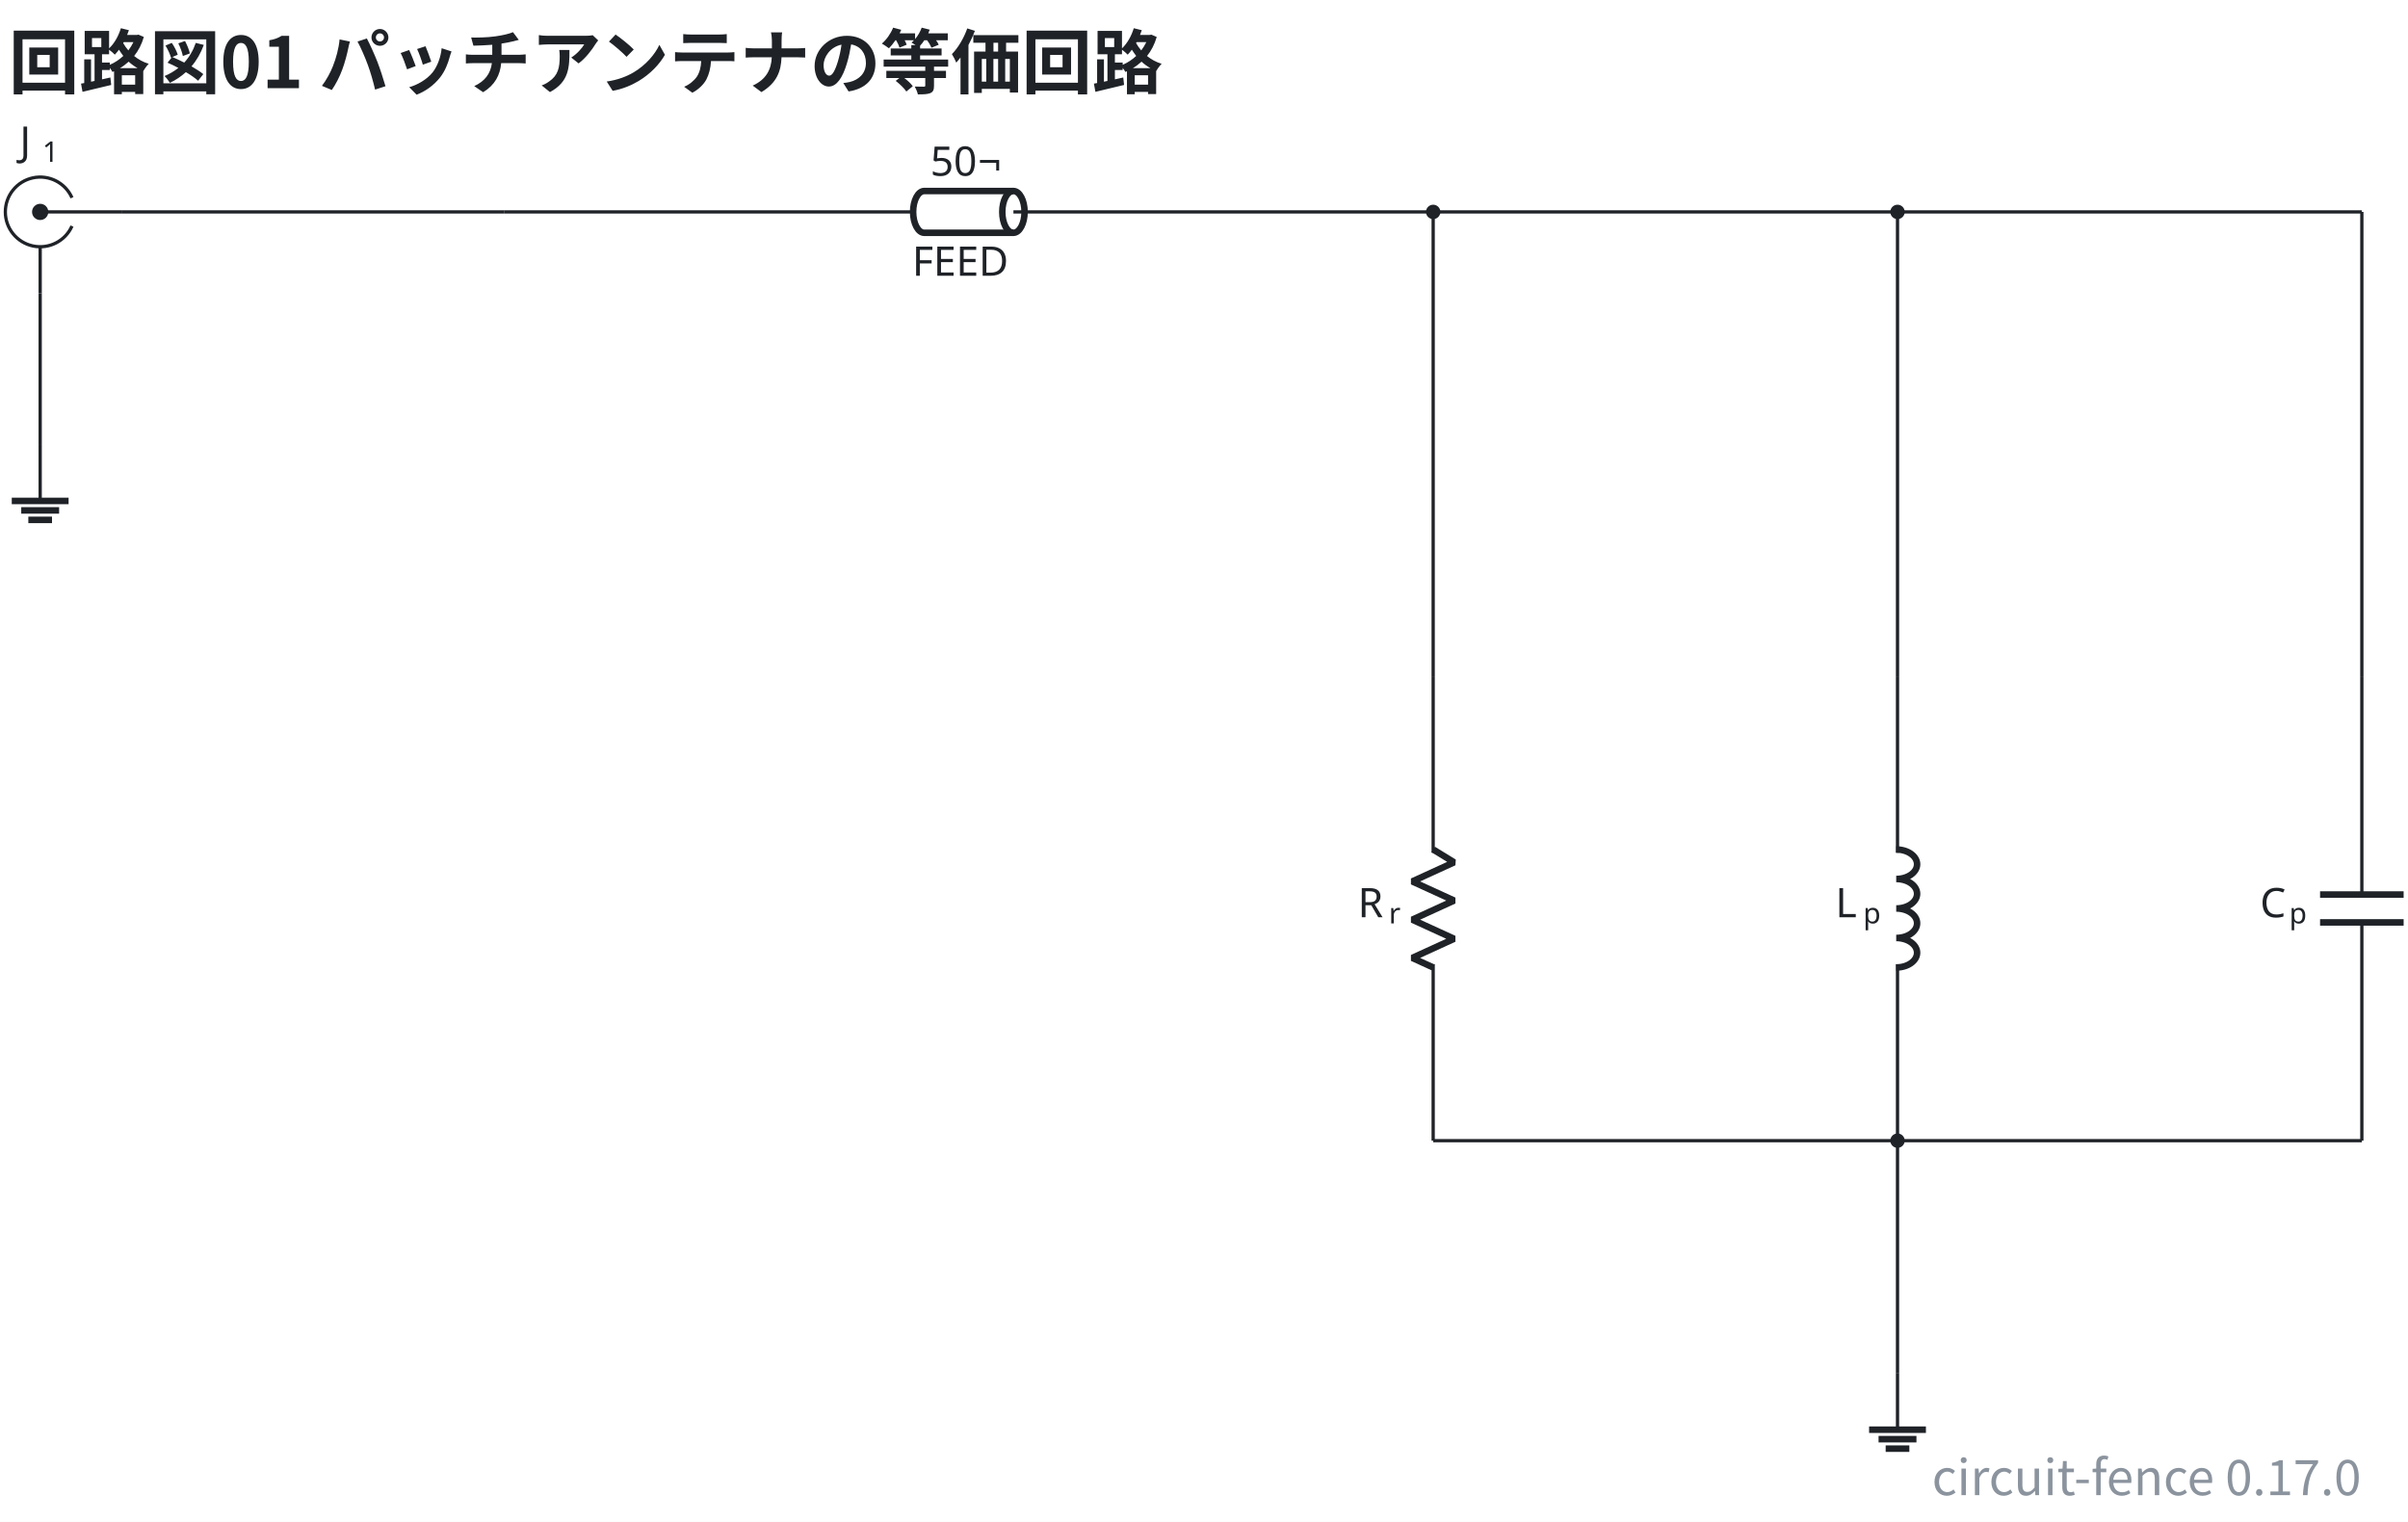
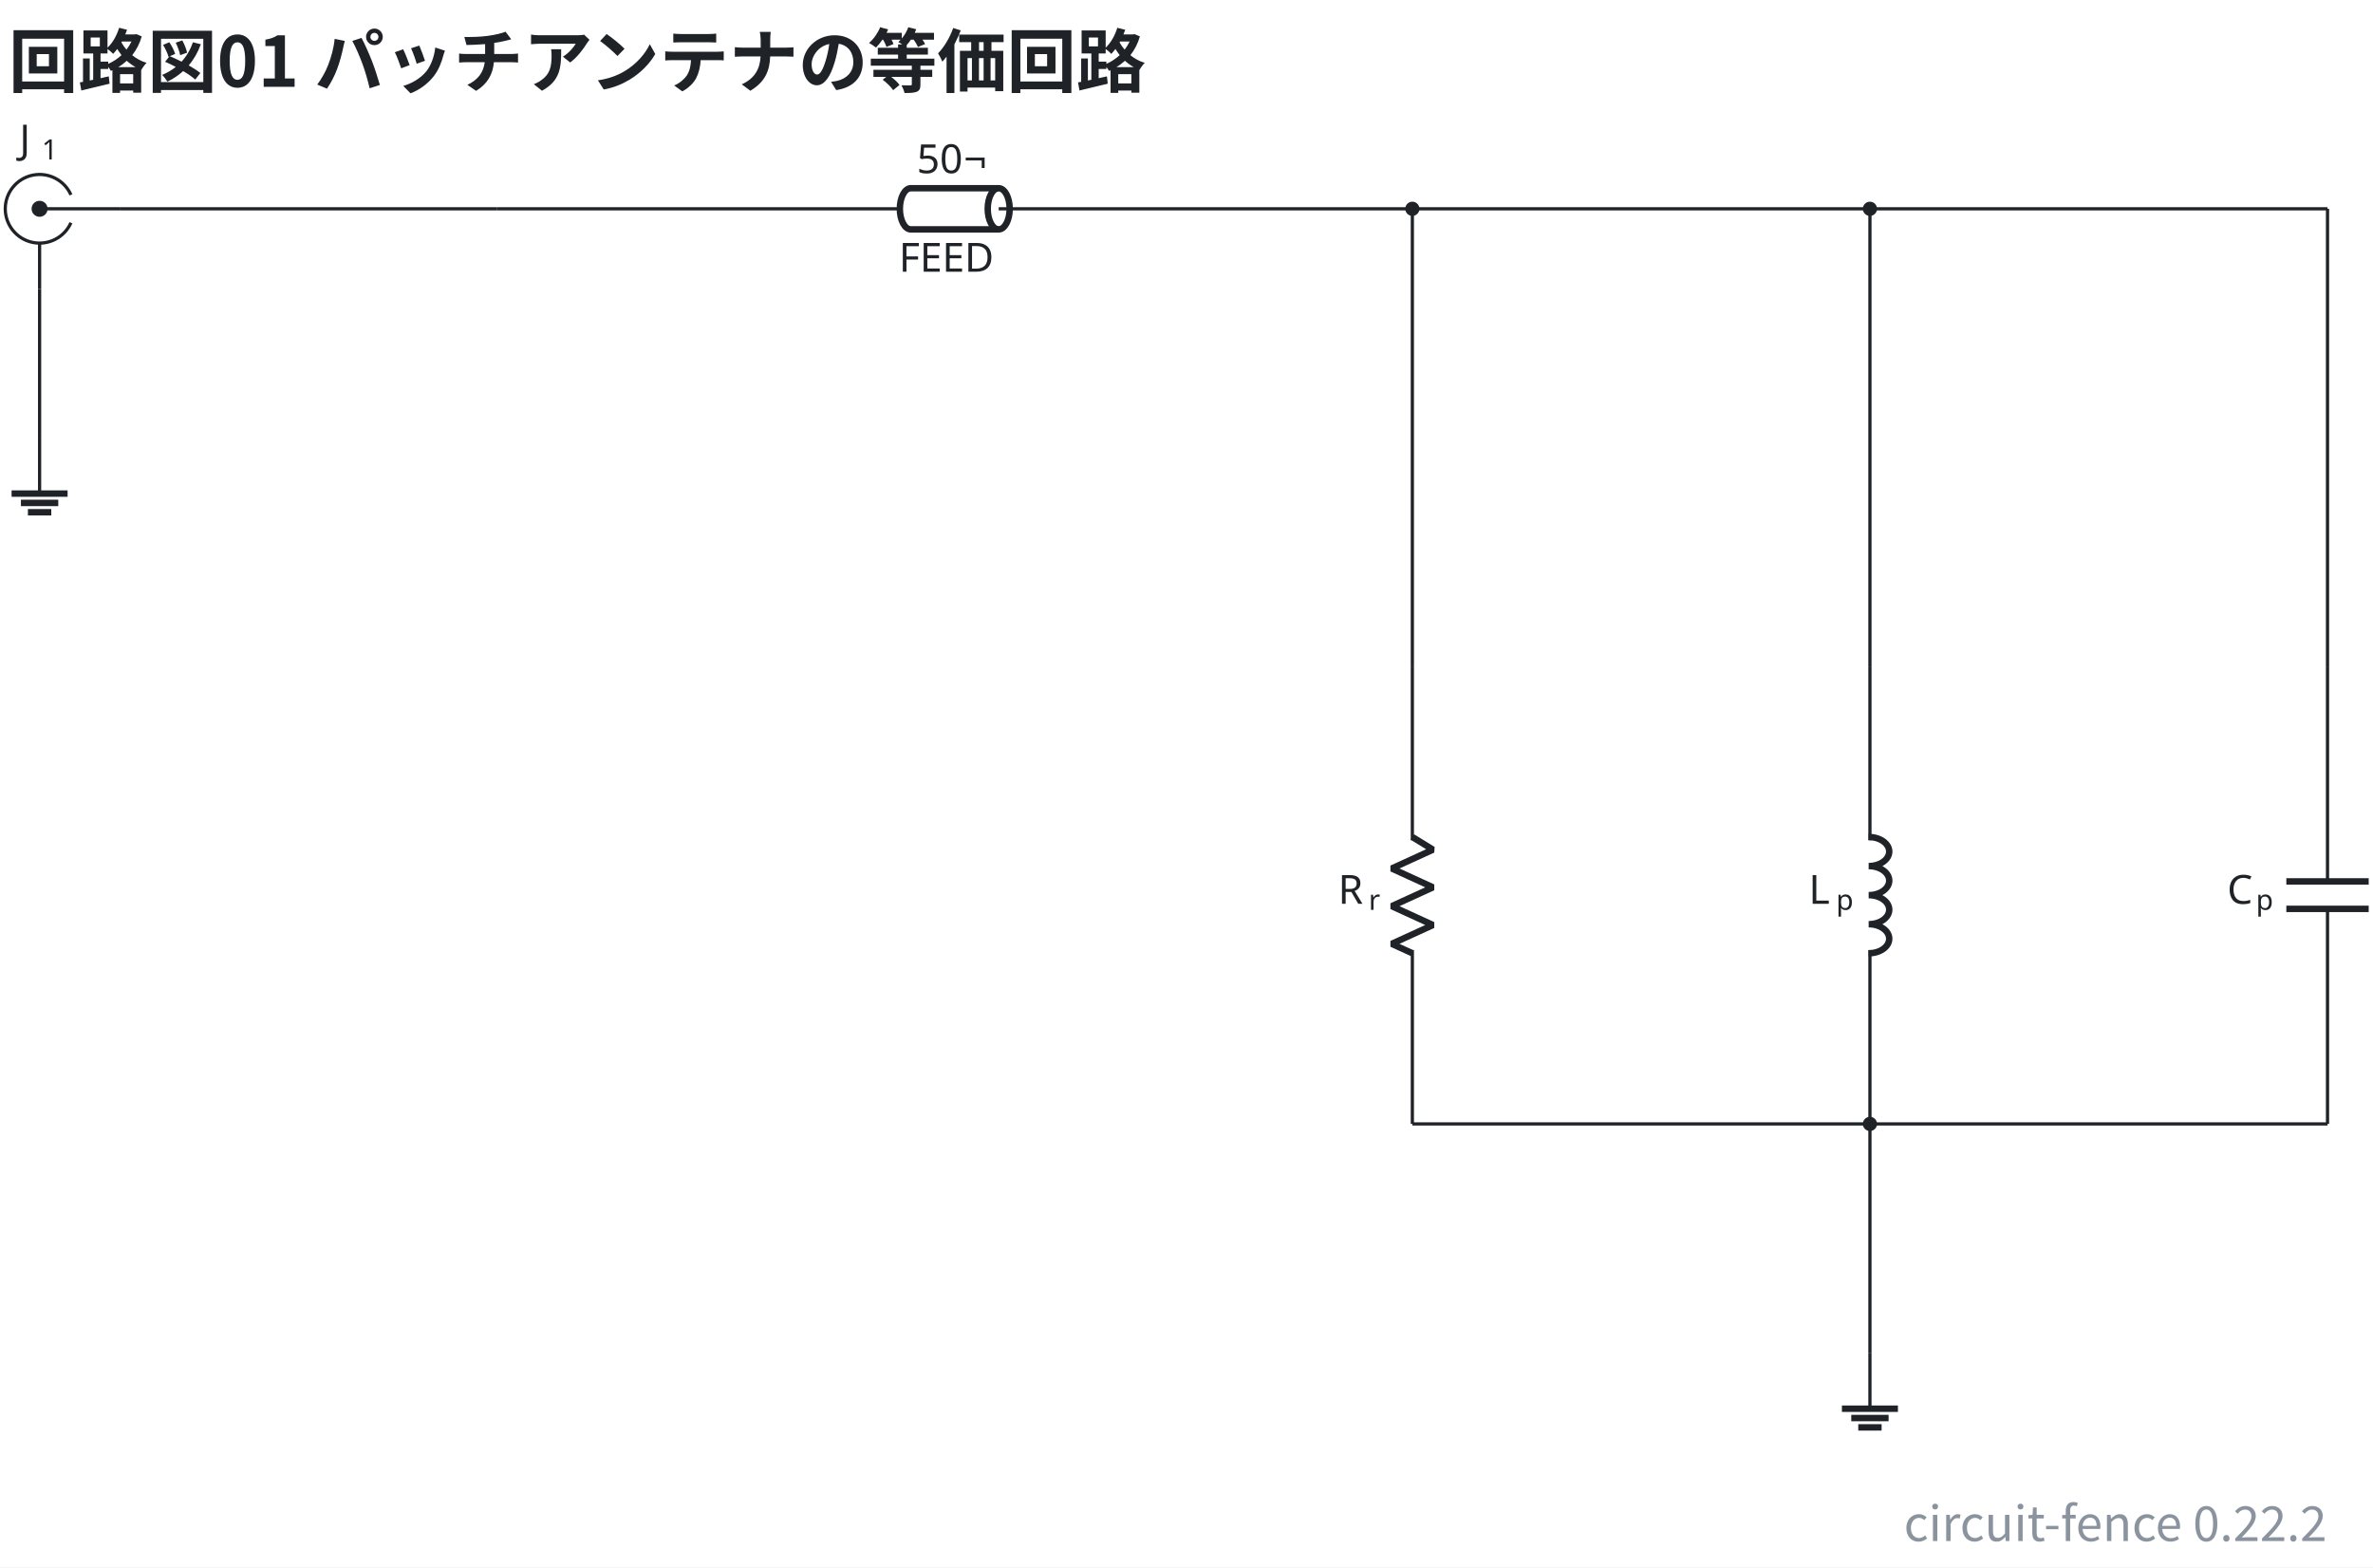
- <svg xmlns="http://www.w3.org/2000/svg" data-figure-paper="#ffffff" data-circuit-fence="0.17.0" fill="#1f2328" width="786.953" height="497.306" viewBox="-72 -72 590.215 372.979">
-   <rect x="-72" y="-72" width="590.215" height="372.979" fill="#ffffff" />
+ <svg xmlns="http://www.w3.org/2000/svg" data-figure-paper="#ffffff" data-circuit-fence="0.22.2" fill="#1f2328" width="786.953" height="519.802" viewBox="-72 -72 590.215 389.852">
+   <rect x="-72" y="-72" width="590.215" height="389.852" fill="#ffffff" />
  <g stroke="#1f2328" stroke-miterlimit="10" stroke-width=".8">
    <path fill="none" d="M-54.357-16.594a8.536 8.536 0 1 1 0-6.943m12.121 3.472h-19.917m0 19.917v-11.38" />
    <path stroke="none" d="M-64.145-20.065a1.992 1.992 0 1 1 3.984 0 1.992 1.992 0 0 1-3.984 0m1.992 0" />
    <g stroke="none">
      <text x="-119.058" y="-76.97" font-family="cmmi10" font-size="10" transform="translate(51.89 43.137)">J</text>
      <text x="-113.513" y="-75.47" font-family="cmr7" font-size="7" transform="translate(51.89 43.137)">1</text>
    </g>
    <path fill="none" d="M51.658-20.065h.4m-.399 0h100.153m27.314 0H279.28m-.4 0h.4" />
    <g fill="none" stroke-width="1.6">
      <path d="M176.395-25.186h-21.852c-1.508 0-2.731 2.293-2.731 5.121s1.223 5.122 2.731 5.122h21.852" />
      <path d="M179.126-20.065c0 2.829-1.222 5.122-2.731 5.122s-2.731-2.293-2.731-5.122 1.223-5.121 2.731-5.121c1.509 0 2.731 2.293 2.731 5.121Zm-2.731 0" />
    </g>
    <path fill="none" d="M176.395-20.065h2.731" />
    <text x="-119.058" y="-76.97" stroke="none" font-family="cmr10" font-size="10" transform="translate(270.639 72.554)">FEED</text>
    <g stroke="none" font-family="cmr10" font-size="10">
      <text x="-119.058" y="-76.97" transform="translate(275.083 48.043)">50</text>
      <text x="-107.392" y="-76.97" transform="translate(275.083 48.043)">¬</text>
    </g>
    <path fill="none" d="M279.28 93.746v.4m0-.4v43.248m0 27.315v43.248m0-.4v.4" />
    <g stroke-linejoin="bevel" stroke-width="1.6">
      <path fill="none" d="m279.28 136.194 5.122 3.143-10.243 4.686 10.243 4.686-10.243 4.686 10.243 4.685-10.243 4.686 5.121 2.343" />
    </g>
    <g stroke="none">
      <text x="-119.058" y="-76.97" font-family="cmmi10" font-size="10" transform="translate(379.872 229.775)">R</text>
      <text x="-111.465" y="-75.47" font-family="cmr7" font-size="7" transform="translate(379.872 229.775)">r</text>
    </g>
    <path fill="none" d="M393.091 93.746v.4m0-.4v43.248m0 27.315v43.248m0-.4v.4" />
    <g stroke-linejoin="bevel" stroke-width="1.6">
      <path fill="none" d="M392.771 136.194c2.829 0 5.121 1.619 5.121 3.615s-2.292 3.614-5.12 3.614c2.828 0 5.12 1.618 5.12 3.614 0 1.997-2.292 3.615-5.12 3.615 2.828 0 5.12 1.618 5.12 3.614s-2.292 3.614-5.12 3.614c2.828 0 5.12 1.619 5.12 3.615s-2.292 3.614-5.12 3.614" />
    </g>
    <g stroke="none">
      <text x="-119.058" y="-76.97" font-family="cmmi10" font-size="10" transform="translate(496.935 229.775)">L</text>
      <text x="-112.253" y="-75.47" font-family="cmr7" font-size="7" transform="translate(496.935 229.775)">p</text>
    </g>
    <path fill="none" d="M506.902 93.746v.4m0-.4v53.491m0 6.829v53.491m0-.4v.4" />
    <g stroke-width="1.6">
      <path fill="none" d="M517.145 147.237H496.66m20.486 6.829H496.66" />
    </g>
    <g stroke="none">
      <text x="-119.058" y="-76.97" font-family="cmmi10" font-size="10" transform="translate(601.014 229.775)">C</text>
      <text x="-111.911" y="-75.47" font-family="cmr7" font-size="7" transform="translate(601.014 229.775)">p</text>
    </g>
    <path fill="none" d="M-62.153 36.84v13.931" />
    <path fill="none" stroke-width="1.6" d="M-69.118 50.771h13.93m-11.608 2.322h9.287m-7.546 2.322h5.804" />
    <path fill="none" d="M393.091 264.463v13.93" />
    <path fill="none" stroke-width="1.6" d="M386.126 278.393h13.93m-11.608 2.322h9.286m-7.545 2.322h5.804" />
    <path fill="none" d="M-42.236-20.065h93.894M279.28-20.065h227.622M279.28-20.065V93.746M393.091-20.065V93.746M506.902-20.065V93.746M279.28 207.557h227.622M393.091 207.557v56.906M-62.153-.148v36.989" />
    <path d="M280.646-20.065a1.365 1.365 0 1 0-2.731 0 1.365 1.365 0 0 0 2.73 0ZM394.457 207.557a1.365 1.365 0 1 0-2.731 0 1.365 1.365 0 0 0 2.73 0ZM394.457-20.065a1.365 1.365 0 1 0-2.731 0 1.365 1.365 0 0 0 2.73 0Zm-1.366 0" />
    <g>
      <text x="-119.058" y="-76.97" fill="#1f2328" stroke="none" font-family="'Noto Sans CJK JP','Noto Sans JP','Hiragino Sans','Yu Gothic',sans-serif" font-size="17.28" transform="translate(49.188 26.57)" font-weight="bold">回路図01 パッチアンテナの等価回路</text>
    </g>
    <g>
-       <text x="-119.058" y="-76.97" fill="#8b949e" stroke="none" font-family="'Noto Sans CJK JP','Noto Sans JP','Hiragino Sans','Yu Gothic',sans-serif" font-size="12" transform="translate(625.795 371.407)" text-anchor="end">circuit-fence 0.17.0</text>
+       <text x="-119.058" y="-76.97" fill="#8b949e" stroke="none" font-family="'Noto Sans CJK JP','Noto Sans JP','Hiragino Sans','Yu Gothic',sans-serif" font-size="12" transform="translate(625.795 388.28)" text-anchor="end">circuit-fence 0.22.2</text>
    </g>
  </g>
</svg>
